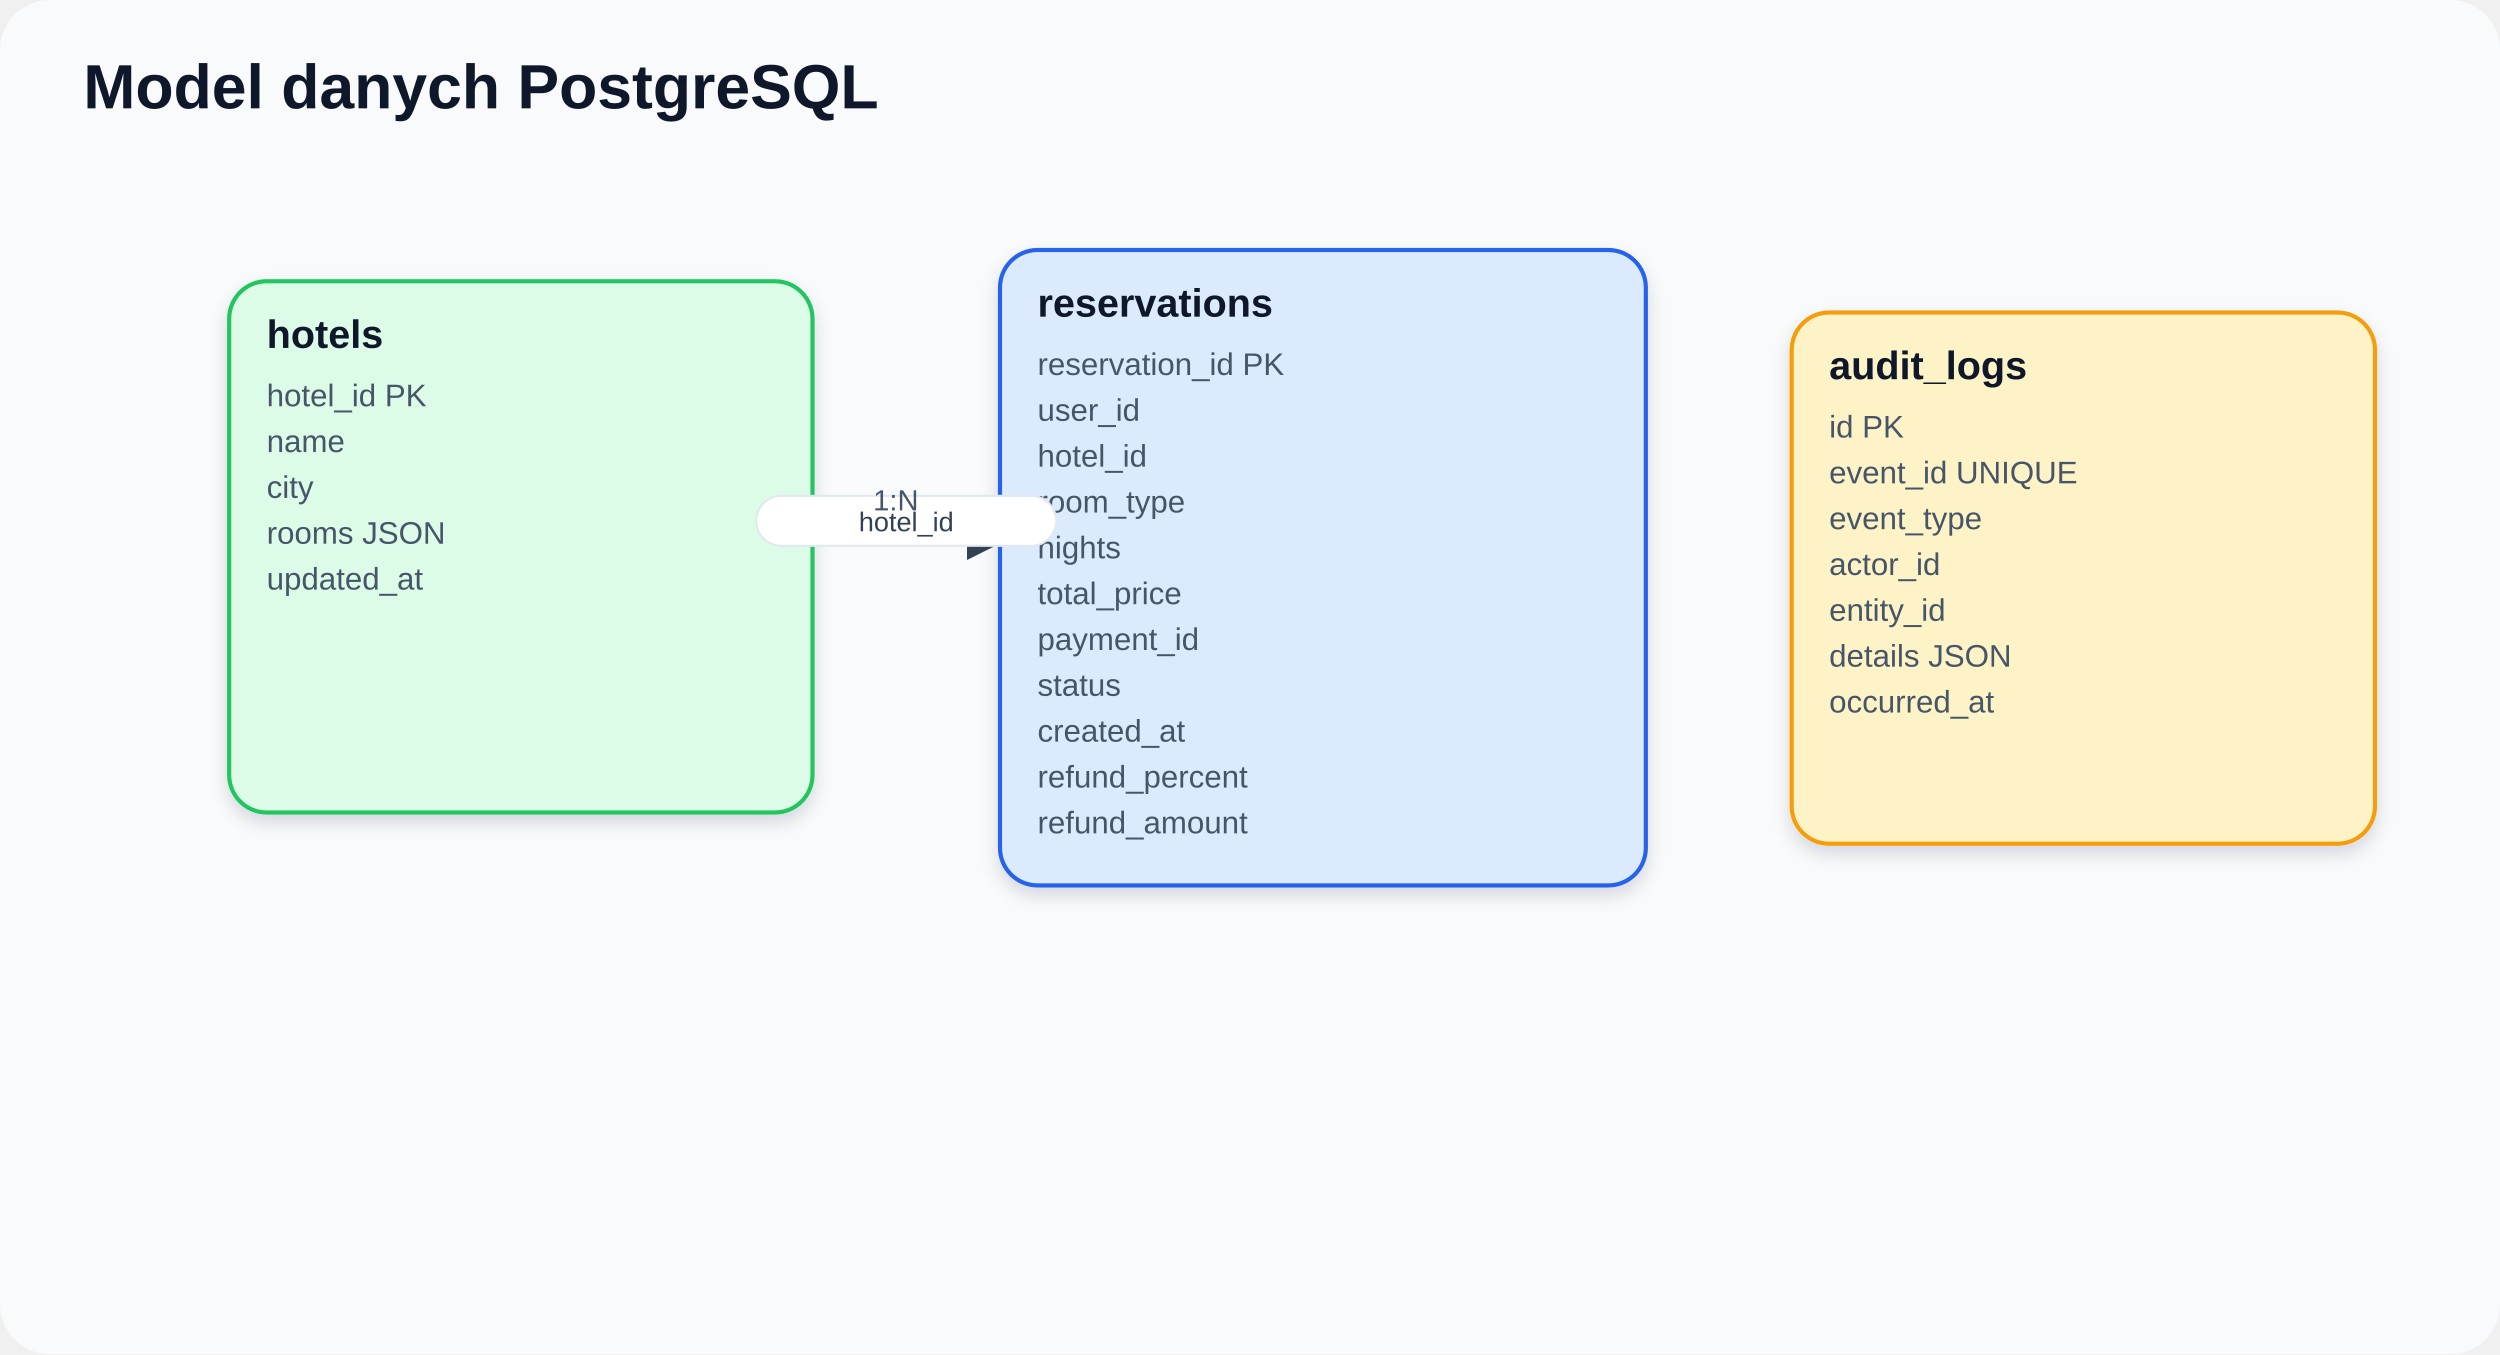
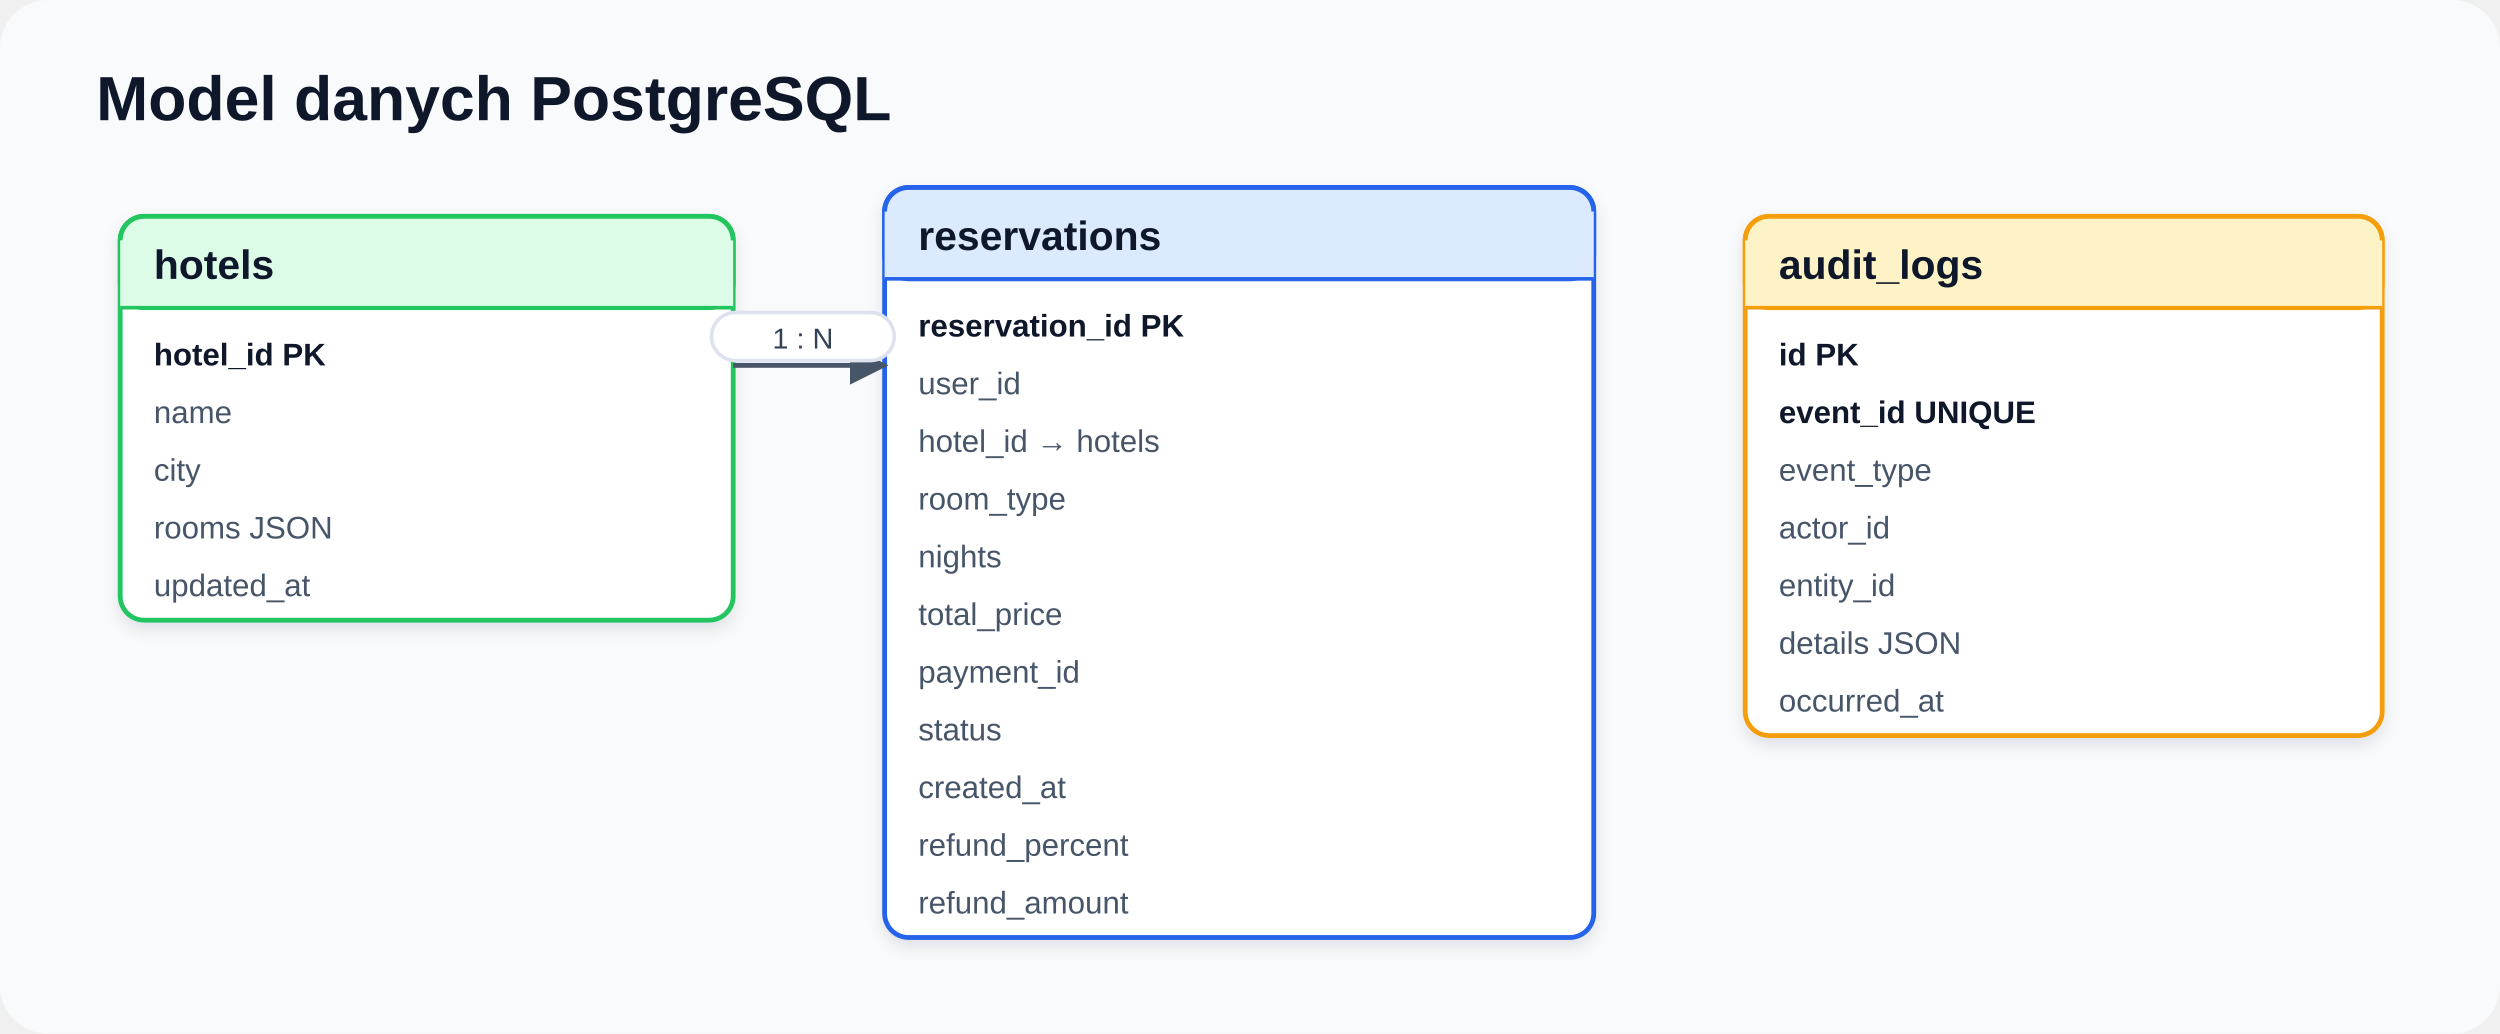
- <svg xmlns="http://www.w3.org/2000/svg" width="1200" height="650" viewBox="0 0 1200 650">
+ <svg xmlns="http://www.w3.org/2000/svg" width="1040" height="430" viewBox="0 0 1040 430">
  <defs>
    <marker id="arrow" viewBox="0 0 10 10" refX="9" refY="5" markerWidth="8" markerHeight="8" orient="auto-start-reverse">
-       <path d="M 0 0 L 10 5 L 0 10 z" fill="#334155" />
+       <path d="M 0 0 L 10 5 L 0 10 z" fill="#475569" />
    </marker>
-     <filter id="shadow" x="-10%" y="-10%" width="120%" height="130%">
-       <feDropShadow dx="0" dy="4" stdDeviation="4" flood-color="#0f172a" flood-opacity="0.14" />
+     <filter id="shadow" x="-8%" y="-8%" width="120%" height="130%">
+       <feDropShadow dx="0" dy="3" stdDeviation="3" flood-color="#0f172a" flood-opacity="0.10" />
    </filter>
  </defs>
-   <rect width="100%" height="100%" rx="24" fill="#f8fafc" />
-   <text x="40" y="52" font-family="Segoe UI, Arial" font-size="30" font-weight="700" fill="#0f172a">Model danych PostgreSQL</text>
-   <rect x="110" y="135" width="280" height="255" rx="18" fill="#dcfce7" stroke="#22c55e" stroke-width="2" filter="url(#shadow)" />
-   <text x="128" y="167" font-family="Segoe UI, Arial" font-size="19" font-weight="700" fill="#0f172a">hotels</text>
-   <text x="128" y="195" font-family="Segoe UI, Arial" font-size="15" fill="#475569">hotel_id PK</text>
-   <text x="128" y="217" font-family="Segoe UI, Arial" font-size="15" fill="#475569">name</text>
-   <text x="128" y="239" font-family="Segoe UI, Arial" font-size="15" fill="#475569">city</text>
-   <text x="128" y="261" font-family="Segoe UI, Arial" font-size="15" fill="#475569">rooms JSON</text>
-   <text x="128" y="283" font-family="Segoe UI, Arial" font-size="15" fill="#475569">updated_at</text>
-   <rect x="480" y="120" width="310" height="305" rx="18" fill="#dbeafe" stroke="#2563eb" stroke-width="2" filter="url(#shadow)" />
-   <text x="498" y="152" font-family="Segoe UI, Arial" font-size="19" font-weight="700" fill="#0f172a">reservations</text>
-   <text x="498" y="180" font-family="Segoe UI, Arial" font-size="15" fill="#475569">reservation_id PK</text>
-   <text x="498" y="202" font-family="Segoe UI, Arial" font-size="15" fill="#475569">user_id</text>
-   <text x="498" y="224" font-family="Segoe UI, Arial" font-size="15" fill="#475569">hotel_id</text>
-   <text x="498" y="246" font-family="Segoe UI, Arial" font-size="15" fill="#475569">room_type</text>
-   <text x="498" y="268" font-family="Segoe UI, Arial" font-size="15" fill="#475569">nights</text>
-   <text x="498" y="290" font-family="Segoe UI, Arial" font-size="15" fill="#475569">total_price</text>
-   <text x="498" y="312" font-family="Segoe UI, Arial" font-size="15" fill="#475569">payment_id</text>
-   <text x="498" y="334" font-family="Segoe UI, Arial" font-size="15" fill="#475569">status</text>
-   <text x="498" y="356" font-family="Segoe UI, Arial" font-size="15" fill="#475569">created_at</text>
-   <text x="498" y="378" font-family="Segoe UI, Arial" font-size="15" fill="#475569">refund_percent</text>
-   <text x="498" y="400" font-family="Segoe UI, Arial" font-size="15" fill="#475569">refund_amount</text>
-   <rect x="860" y="150" width="280" height="255" rx="18" fill="#fef3c7" stroke="#f59e0b" stroke-width="2" filter="url(#shadow)" />
-   <text x="878" y="182" font-family="Segoe UI, Arial" font-size="19" font-weight="700" fill="#0f172a">audit_logs</text>
-   <text x="878" y="210" font-family="Segoe UI, Arial" font-size="15" fill="#475569">id PK</text>
-   <text x="878" y="232" font-family="Segoe UI, Arial" font-size="15" fill="#475569">event_id UNIQUE</text>
-   <text x="878" y="254" font-family="Segoe UI, Arial" font-size="15" fill="#475569">event_type</text>
-   <text x="878" y="276" font-family="Segoe UI, Arial" font-size="15" fill="#475569">actor_id</text>
-   <text x="878" y="298" font-family="Segoe UI, Arial" font-size="15" fill="#475569">entity_id</text>
-   <text x="878" y="320" font-family="Segoe UI, Arial" font-size="15" fill="#475569">details JSON</text>
-   <text x="878" y="342" font-family="Segoe UI, Arial" font-size="15" fill="#475569">occurred_at</text>
-   <line x1="390" y1="260" x2="480" y2="260" stroke="#334155" stroke-width="2.2" marker-end="url(#arrow)" />
-   <rect x="363.0" y="238.0" width="144" height="24" rx="12" fill="#ffffff" stroke="#e2e8f0" />
-   <text x="435.0" y="255.0" text-anchor="middle" font-family="Segoe UI, Arial" font-size="13" fill="#334155">hotel_id</text>
-   <text x="430" y="245" text-anchor="middle" font-family="Segoe UI, Arial" font-size="14" fill="#475569">1:N</text>
+   <rect width="100%" height="100%" rx="20" fill="#f8fafc" />
+   <text x="40" y="50" font-family="Segoe UI, Arial" font-size="26" font-weight="700" fill="#0f172a">Model danych PostgreSQL</text>
+   <rect x="50" y="90" width="255" height="168" rx="10" fill="#fff" stroke="#22c55e" stroke-width="2" filter="url(#shadow)" />
+   <rect x="50" y="90" width="255" height="38" rx="10" fill="#dcfce7" stroke="#22c55e" stroke-width="2" />
+   <rect x="50" y="100" width="255" height="28" fill="#dcfce7" />
+   <text x="64" y="116" font-family="Segoe UI,Arial" font-size="17" font-weight="700" fill="#0f172a">hotels</text>
+   <line x1="50" y1="128" x2="305" y2="128" stroke="#22c55e" stroke-width="1.5" />
+   <text x="64" y="152" font-family="Segoe UI,Arial" font-size="13" font-weight="600" fill="#0f172a">hotel_id  PK</text>
+   <text x="64" y="176" font-family="Segoe UI,Arial" font-size="13" fill="#475569">name</text>
+   <text x="64" y="200" font-family="Segoe UI,Arial" font-size="13" fill="#475569">city</text>
+   <text x="64" y="224" font-family="Segoe UI,Arial" font-size="13" fill="#475569">rooms  JSON</text>
+   <text x="64" y="248" font-family="Segoe UI,Arial" font-size="13" fill="#475569">updated_at</text>
+   <rect x="368" y="78" width="295" height="312" rx="10" fill="#fff" stroke="#2563eb" stroke-width="2" filter="url(#shadow)" />
+   <rect x="368" y="78" width="295" height="38" rx="10" fill="#dbeafe" stroke="#2563eb" stroke-width="2" />
+   <rect x="368" y="88" width="295" height="28" fill="#dbeafe" />
+   <text x="382" y="104" font-family="Segoe UI,Arial" font-size="17" font-weight="700" fill="#0f172a">reservations</text>
+   <line x1="368" y1="116" x2="663" y2="116" stroke="#2563eb" stroke-width="1.5" />
+   <text x="382" y="140" font-family="Segoe UI,Arial" font-size="13" font-weight="600" fill="#0f172a">reservation_id  PK</text>
+   <text x="382" y="164" font-family="Segoe UI,Arial" font-size="13" fill="#475569">user_id</text>
+   <text x="382" y="188" font-family="Segoe UI,Arial" font-size="13" fill="#475569">hotel_id  →  hotels</text>
+   <text x="382" y="212" font-family="Segoe UI,Arial" font-size="13" fill="#475569">room_type</text>
+   <text x="382" y="236" font-family="Segoe UI,Arial" font-size="13" fill="#475569">nights</text>
+   <text x="382" y="260" font-family="Segoe UI,Arial" font-size="13" fill="#475569">total_price</text>
+   <text x="382" y="284" font-family="Segoe UI,Arial" font-size="13" fill="#475569">payment_id</text>
+   <text x="382" y="308" font-family="Segoe UI,Arial" font-size="13" fill="#475569">status</text>
+   <text x="382" y="332" font-family="Segoe UI,Arial" font-size="13" fill="#475569">created_at</text>
+   <text x="382" y="356" font-family="Segoe UI,Arial" font-size="13" fill="#475569">refund_percent</text>
+   <text x="382" y="380" font-family="Segoe UI,Arial" font-size="13" fill="#475569">refund_amount</text>
+   <rect x="726" y="90" width="265" height="216" rx="10" fill="#fff" stroke="#f59e0b" stroke-width="2" filter="url(#shadow)" />
+   <rect x="726" y="90" width="265" height="38" rx="10" fill="#fef3c7" stroke="#f59e0b" stroke-width="2" />
+   <rect x="726" y="100" width="265" height="28" fill="#fef3c7" />
+   <text x="740" y="116" font-family="Segoe UI,Arial" font-size="17" font-weight="700" fill="#0f172a">audit_logs</text>
+   <line x1="726" y1="128" x2="991" y2="128" stroke="#f59e0b" stroke-width="1.5" />
+   <text x="740" y="152" font-family="Segoe UI,Arial" font-size="13" font-weight="600" fill="#0f172a">id  PK</text>
+   <text x="740" y="176" font-family="Segoe UI,Arial" font-size="13" font-weight="600" fill="#0f172a">event_id  UNIQUE</text>
+   <text x="740" y="200" font-family="Segoe UI,Arial" font-size="13" fill="#475569">event_type</text>
+   <text x="740" y="224" font-family="Segoe UI,Arial" font-size="13" fill="#475569">actor_id</text>
+   <text x="740" y="248" font-family="Segoe UI,Arial" font-size="13" fill="#475569">entity_id</text>
+   <text x="740" y="272" font-family="Segoe UI,Arial" font-size="13" fill="#475569">details  JSON</text>
+   <text x="740" y="296" font-family="Segoe UI,Arial" font-size="13" fill="#475569">occurred_at</text>
+   <line x1="305" y1="152" x2="368" y2="152" stroke="#475569" stroke-width="2" marker-end="url(#arrow)" />
+   <rect x="296" y="130" width="76" height="20" rx="10" fill="#fff" stroke="#dde2ee" stroke-width="1.5" />
+   <text x="334" y="145" text-anchor="middle" font-family="Segoe UI,Arial" font-size="12" fill="#334155">1 : N</text>
</svg>
